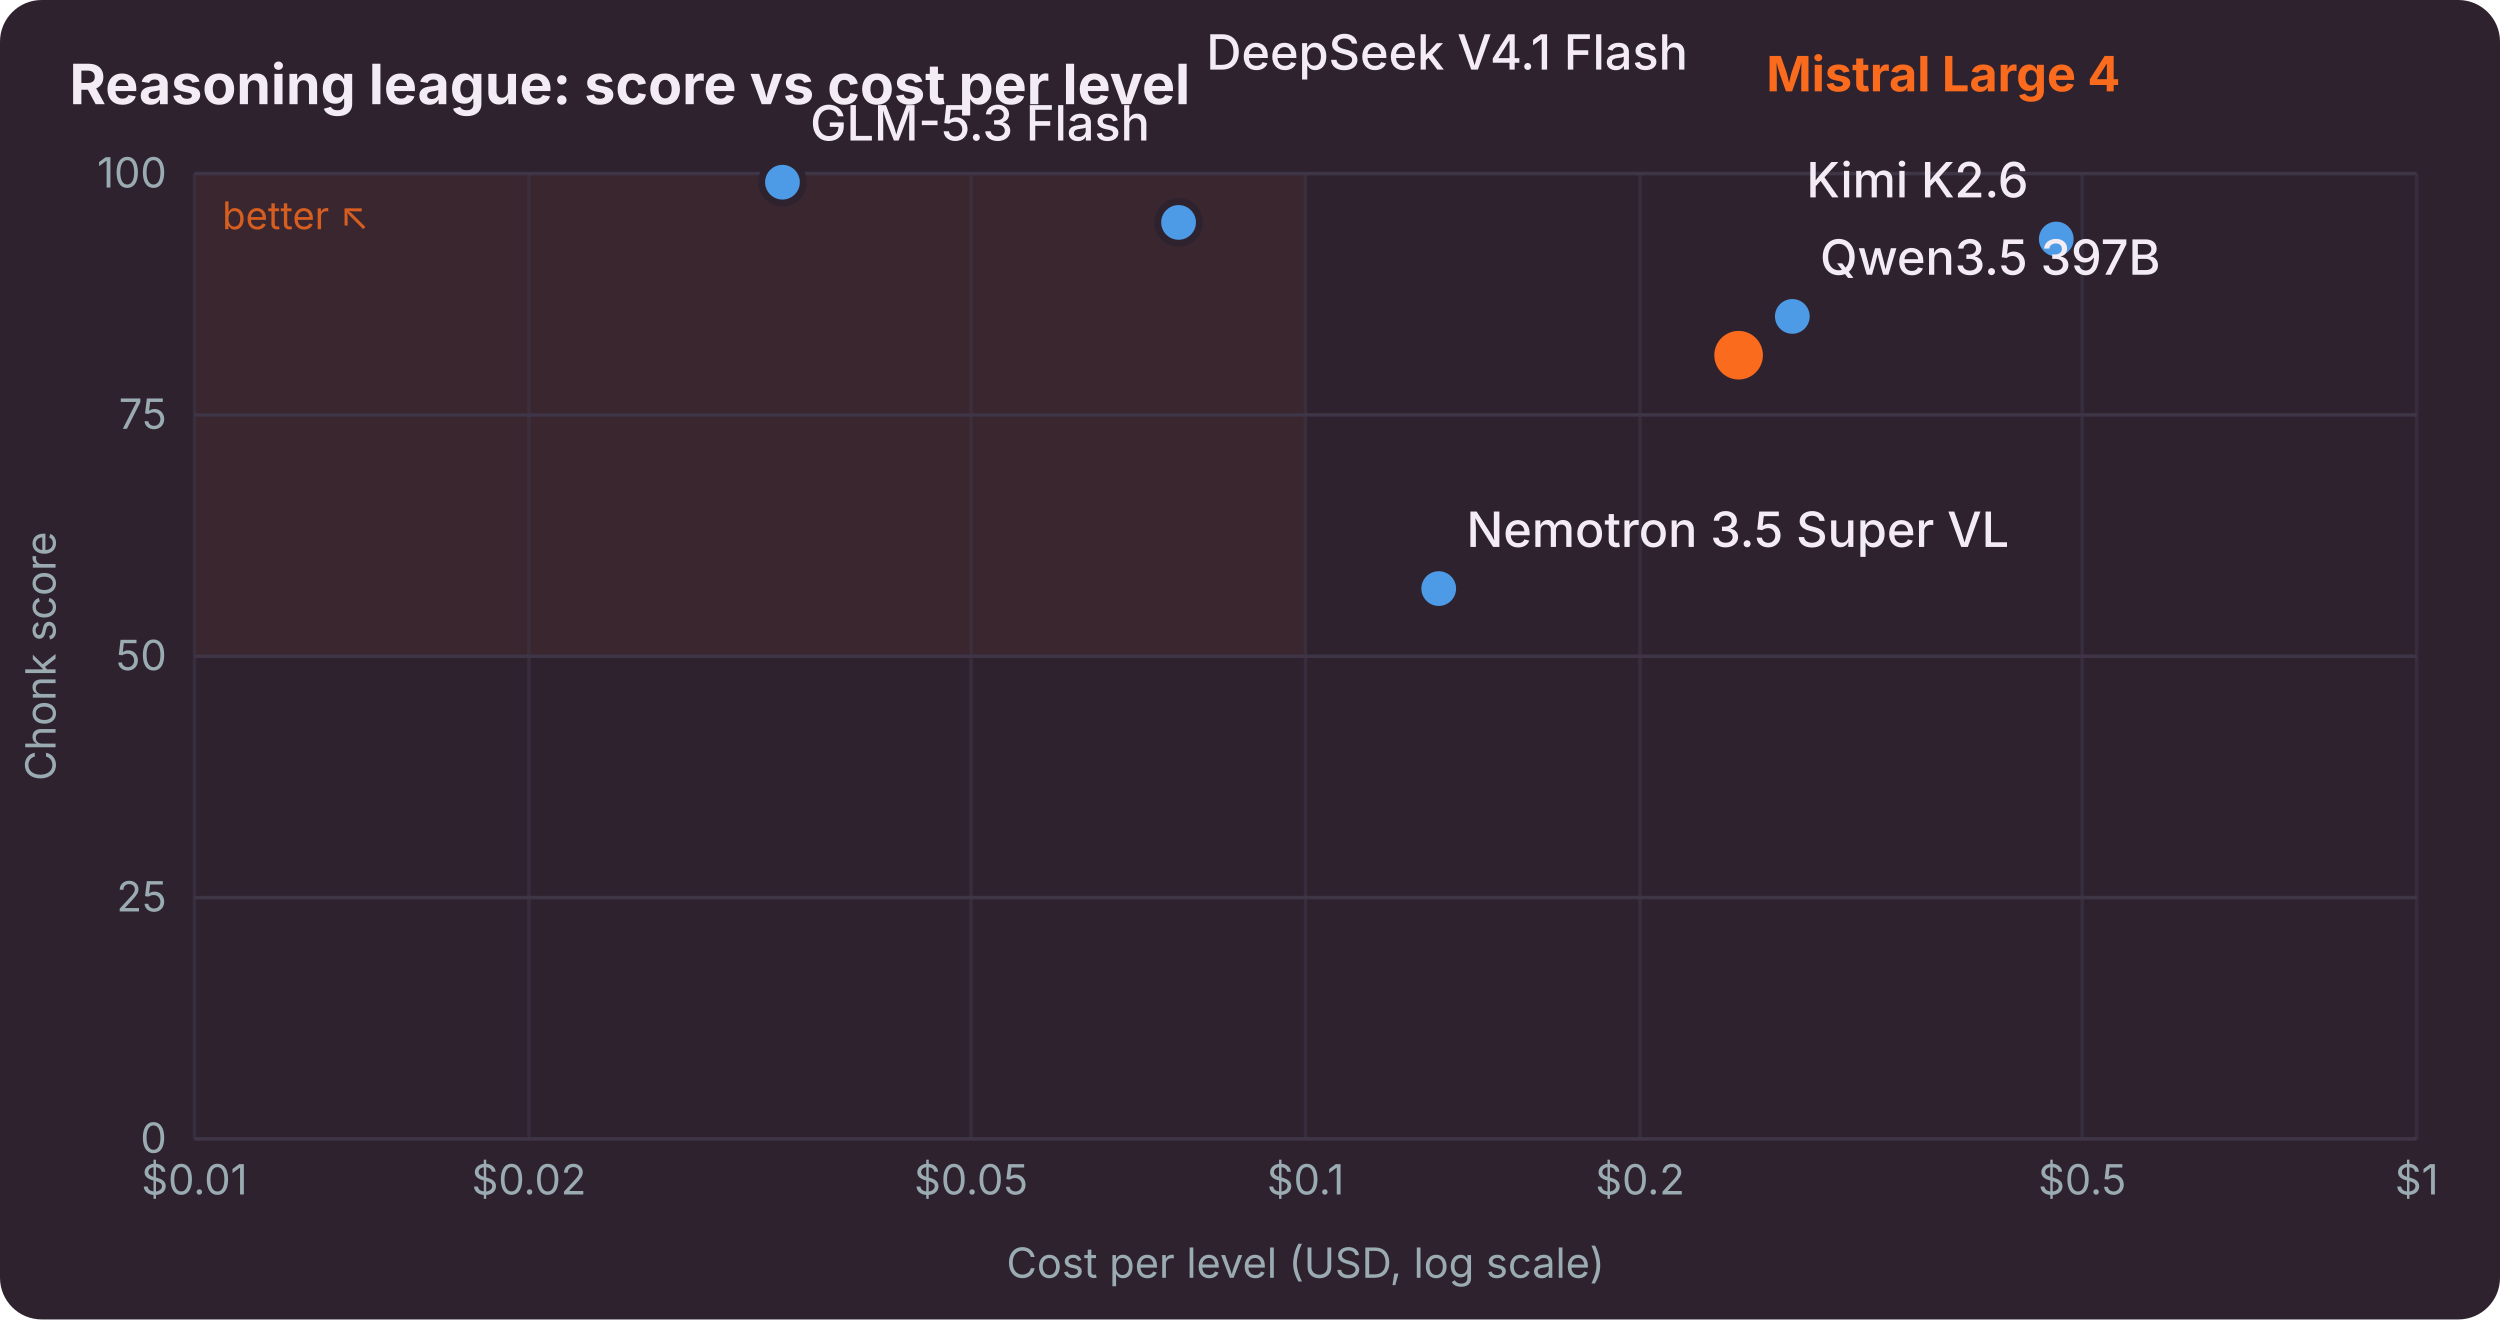
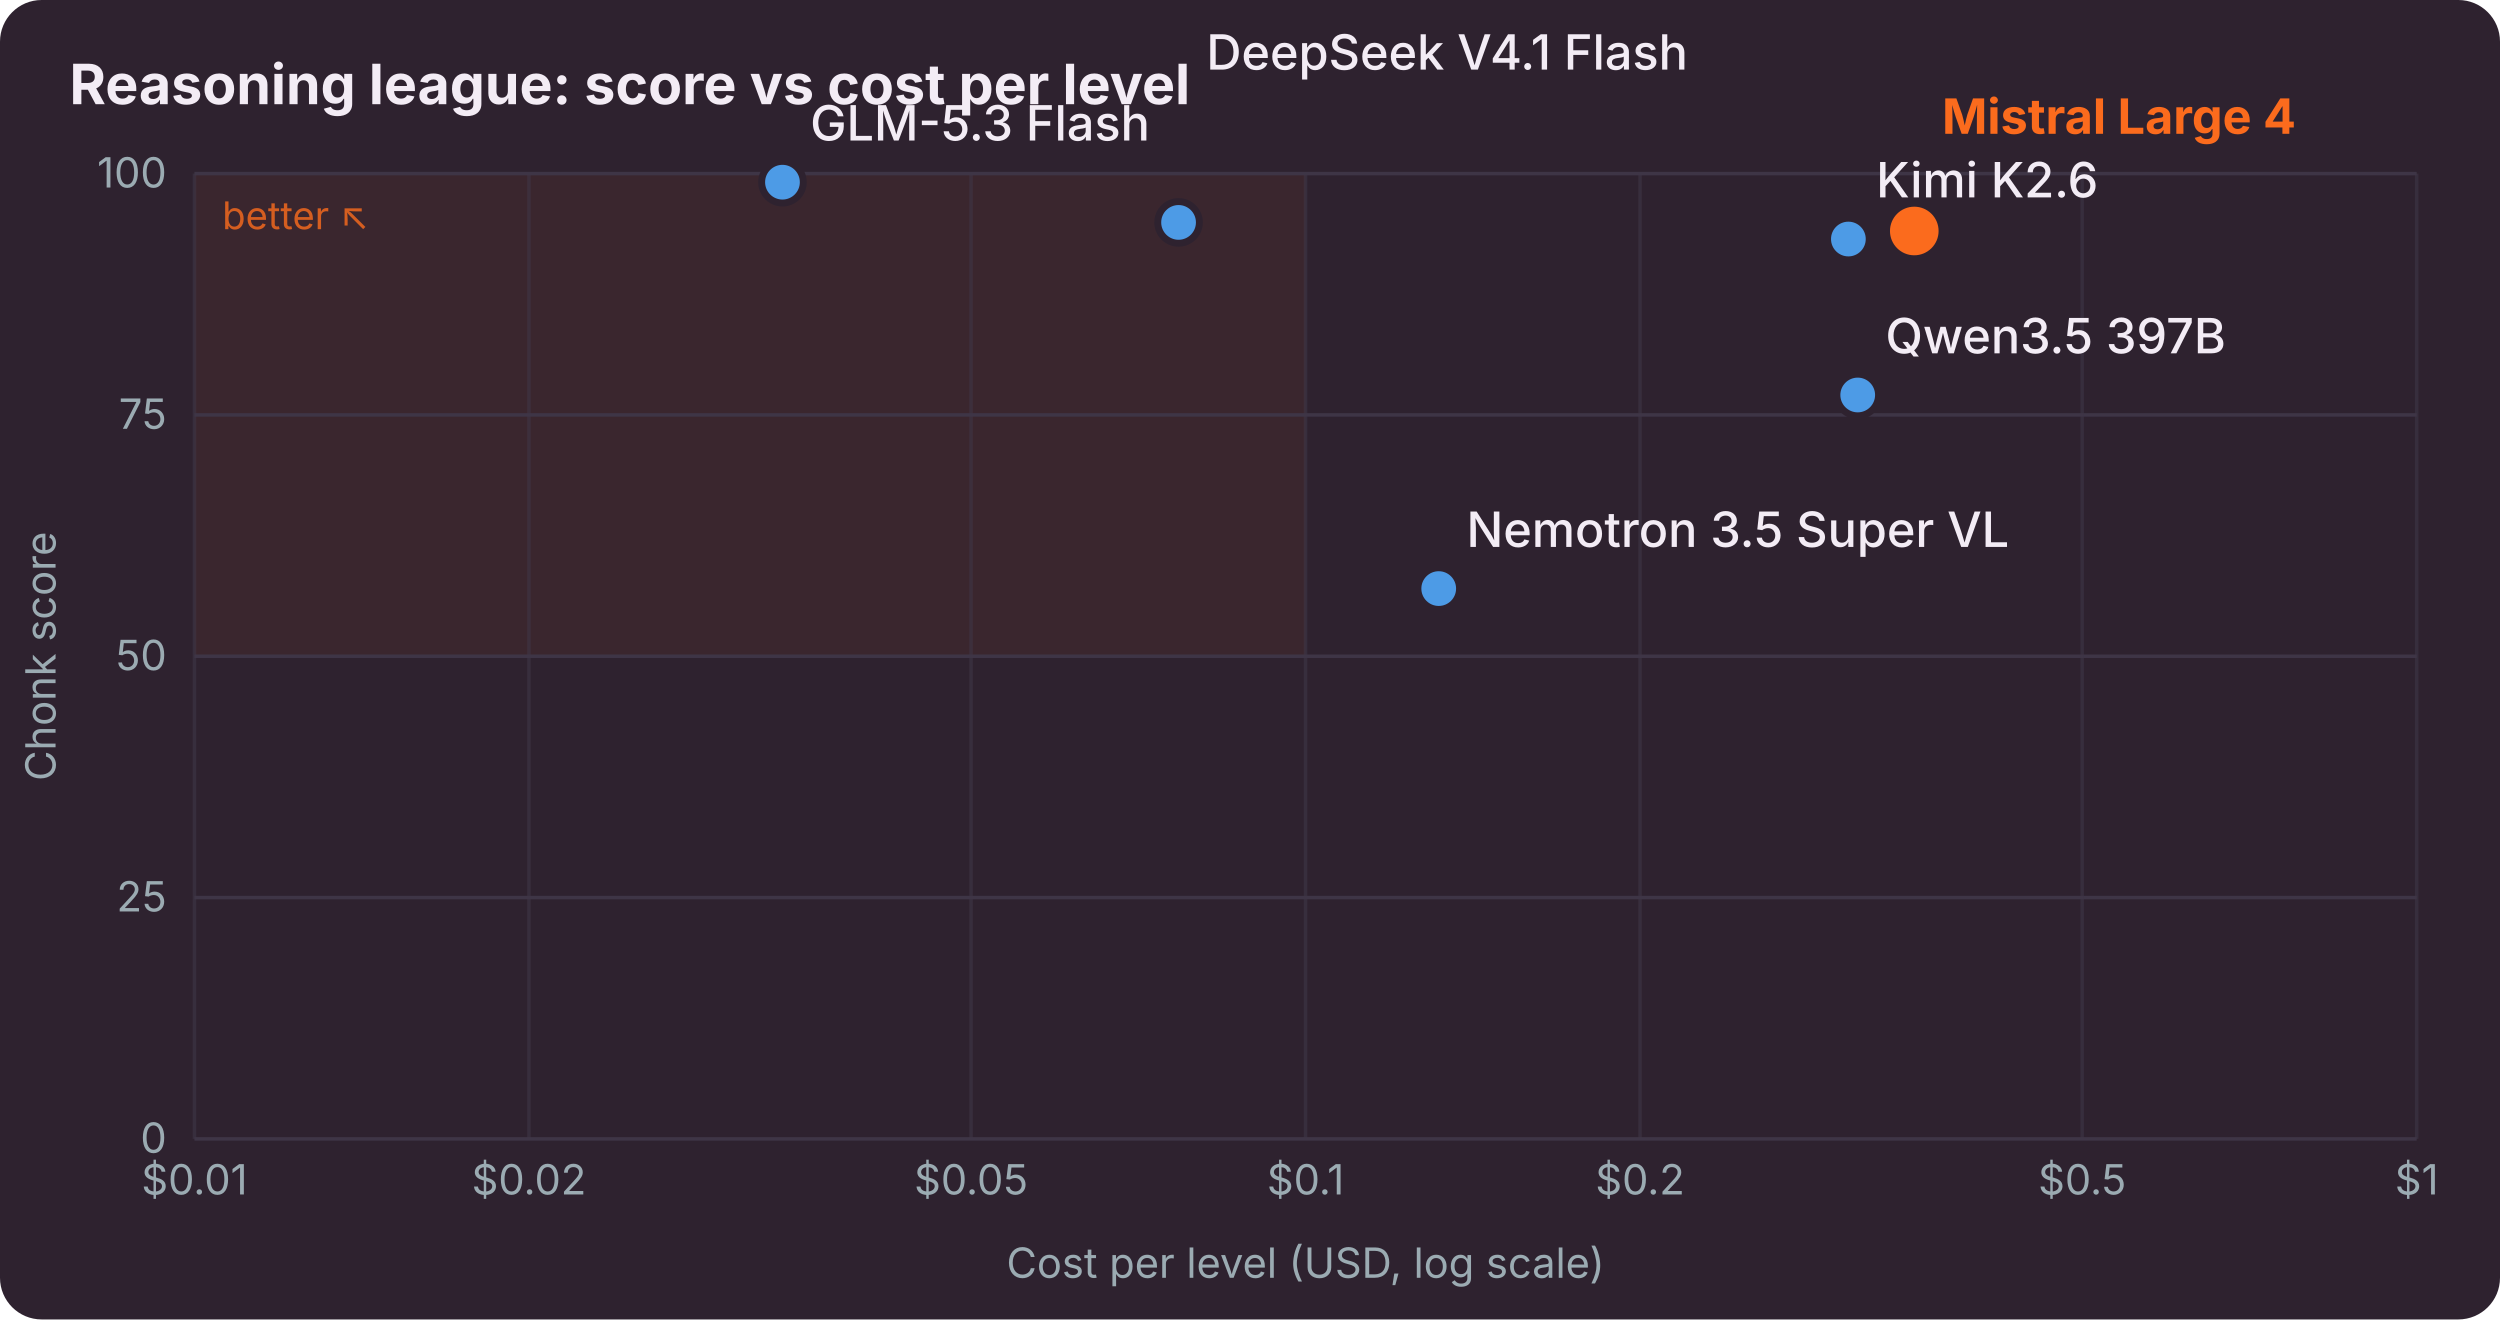
<svg xmlns="http://www.w3.org/2000/svg" viewBox="0 0 720 380" width="720" height="380" font-family="Inter, -apple-system, Segoe UI, Helvetica, Arial, sans-serif" role="img" aria-label="Reasoning league: score vs cost per level">
  <rect width="720" height="380" rx="12" fill="#2e222f" />
  <text x="20" y="30" fill="#f3ecf5" font-size="16" font-weight="700">Reasoning league: score vs cost per level</text>
  <rect x="56" y="50" width="320" height="139" fill="#fb6b1d" opacity="0.06" />
  <text x="64" y="66" fill="#fb6b1d" font-size="11" opacity="0.8">better ↖</text>
  <line x1="56" y1="328" x2="696" y2="328" stroke="#3e3546" />
  <text x="48" y="332" text-anchor="end" fill="#9babb2" font-size="12">0</text>
  <line x1="56" y1="258.5" x2="696" y2="258.5" stroke="#3e3546" />
  <text x="48" y="262.5" text-anchor="end" fill="#9babb2" font-size="12">25</text>
  <line x1="56" y1="189" x2="696" y2="189" stroke="#3e3546" />
  <text x="48" y="193" text-anchor="end" fill="#9babb2" font-size="12">50</text>
  <line x1="56" y1="119.5" x2="696" y2="119.5" stroke="#3e3546" />
  <text x="48" y="123.5" text-anchor="end" fill="#9babb2" font-size="12">75</text>
  <line x1="56" y1="50" x2="696" y2="50" stroke="#3e3546" />
  <text x="48" y="54" text-anchor="end" fill="#9babb2" font-size="12">100</text>
  <line x1="56" y1="50" x2="56" y2="328" stroke="#3e3546" opacity="0.6" />
  <text x="56" y="344" text-anchor="middle" fill="#9babb2" font-size="12">$0.01</text>
  <line x1="152.33" y1="50" x2="152.33" y2="328" stroke="#3e3546" opacity="0.6" />
  <text x="152.33" y="344" text-anchor="middle" fill="#9babb2" font-size="12">$0.02</text>
  <line x1="279.67" y1="50" x2="279.67" y2="328" stroke="#3e3546" opacity="0.6" />
  <text x="279.67" y="344" text-anchor="middle" fill="#9babb2" font-size="12">$0.05</text>
  <line x1="376" y1="50" x2="376" y2="328" stroke="#3e3546" opacity="0.6" />
  <text x="376" y="344" text-anchor="middle" fill="#9babb2" font-size="12">$0.1</text>
  <line x1="472.33" y1="50" x2="472.33" y2="328" stroke="#3e3546" opacity="0.6" />
  <text x="472.33" y="344" text-anchor="middle" fill="#9babb2" font-size="12">$0.2</text>
  <line x1="599.67" y1="50" x2="599.67" y2="328" stroke="#3e3546" opacity="0.6" />
  <text x="599.67" y="344" text-anchor="middle" fill="#9babb2" font-size="12">$0.5</text>
  <line x1="696" y1="50" x2="696" y2="328" stroke="#3e3546" opacity="0.6" />
  <text x="696" y="344" text-anchor="middle" fill="#9babb2" font-size="12">$1</text>
  <text x="376" y="368" text-anchor="middle" fill="#9babb2" font-size="12">Cost per level (USD, log scale)</text>
  <text x="16" y="189" fill="#9babb2" font-size="12" transform="rotate(-90 16 189)" text-anchor="middle">Chonk score</text>
  <circle cx="225.349" cy="52.471" r="6" fill="#4d9be6" stroke="#2e222f" stroke-width="2" />
  <text x="233.349" y="40.471" text-anchor="start" fill="#f3ecf5" font-size="14" font-weight="500">GLM-5.3 Flash</text>
  <circle cx="339.428" cy="64.054" r="6" fill="#4d9be6" stroke="#2e222f" stroke-width="2" />
  <text x="347.428" y="20.054" text-anchor="start" fill="#f3ecf5" font-size="14" font-weight="500">DeepSeek V4.1 Flash</text>
-   <circle cx="592.207" cy="68.842" r="6" fill="#4d9be6" stroke="#2e222f" stroke-width="2" />
-   <text x="584.207" y="56.842" text-anchor="end" fill="#f3ecf5" font-size="14" font-weight="500">Kimi K2.6</text>
-   <circle cx="516.187" cy="91.127" r="6" fill="#4d9be6" stroke="#2e222f" stroke-width="2" />
-   <text x="524.187" y="79.127" text-anchor="start" fill="#f3ecf5" font-size="14" font-weight="500">Qwen3.5 397B</text>
+   <circle cx="532.335" cy="68.842" r="6" fill="#4d9be6" stroke="#2e222f" stroke-width="2" />
+   <text x="540.335" y="56.842" text-anchor="start" fill="#f3ecf5" font-size="14" font-weight="500">Kimi K2.6</text>
+   <circle cx="535.023" cy="113.757" r="6" fill="#4d9be6" stroke="#2e222f" stroke-width="2" />
+   <text x="543.023" y="101.757" text-anchor="start" fill="#f3ecf5" font-size="14" font-weight="500">Qwen3.5 397B</text>
  <circle cx="414.351" cy="169.512" r="6" fill="#4d9be6" stroke="#2e222f" stroke-width="2" />
  <text x="422.351" y="157.512" text-anchor="start" fill="#f3ecf5" font-size="14" font-weight="500">Nemotron 3.5 Super VL</text>
-   <circle cx="500.72" cy="102.301" r="8" fill="#fb6b1d" stroke="#2e222f" stroke-width="2" />
-   <text x="508.72" y="26.301" text-anchor="start" fill="#fb6b1d" font-size="14" font-weight="700">Mistral Large 4</text>
+   <circle cx="551.314" cy="66.526" r="8" fill="#fb6b1d" stroke="#2e222f" stroke-width="2" />
+   <text x="559.314" y="38.526" text-anchor="start" fill="#fb6b1d" font-size="14" font-weight="700">Mistral Large 4</text>
</svg>
